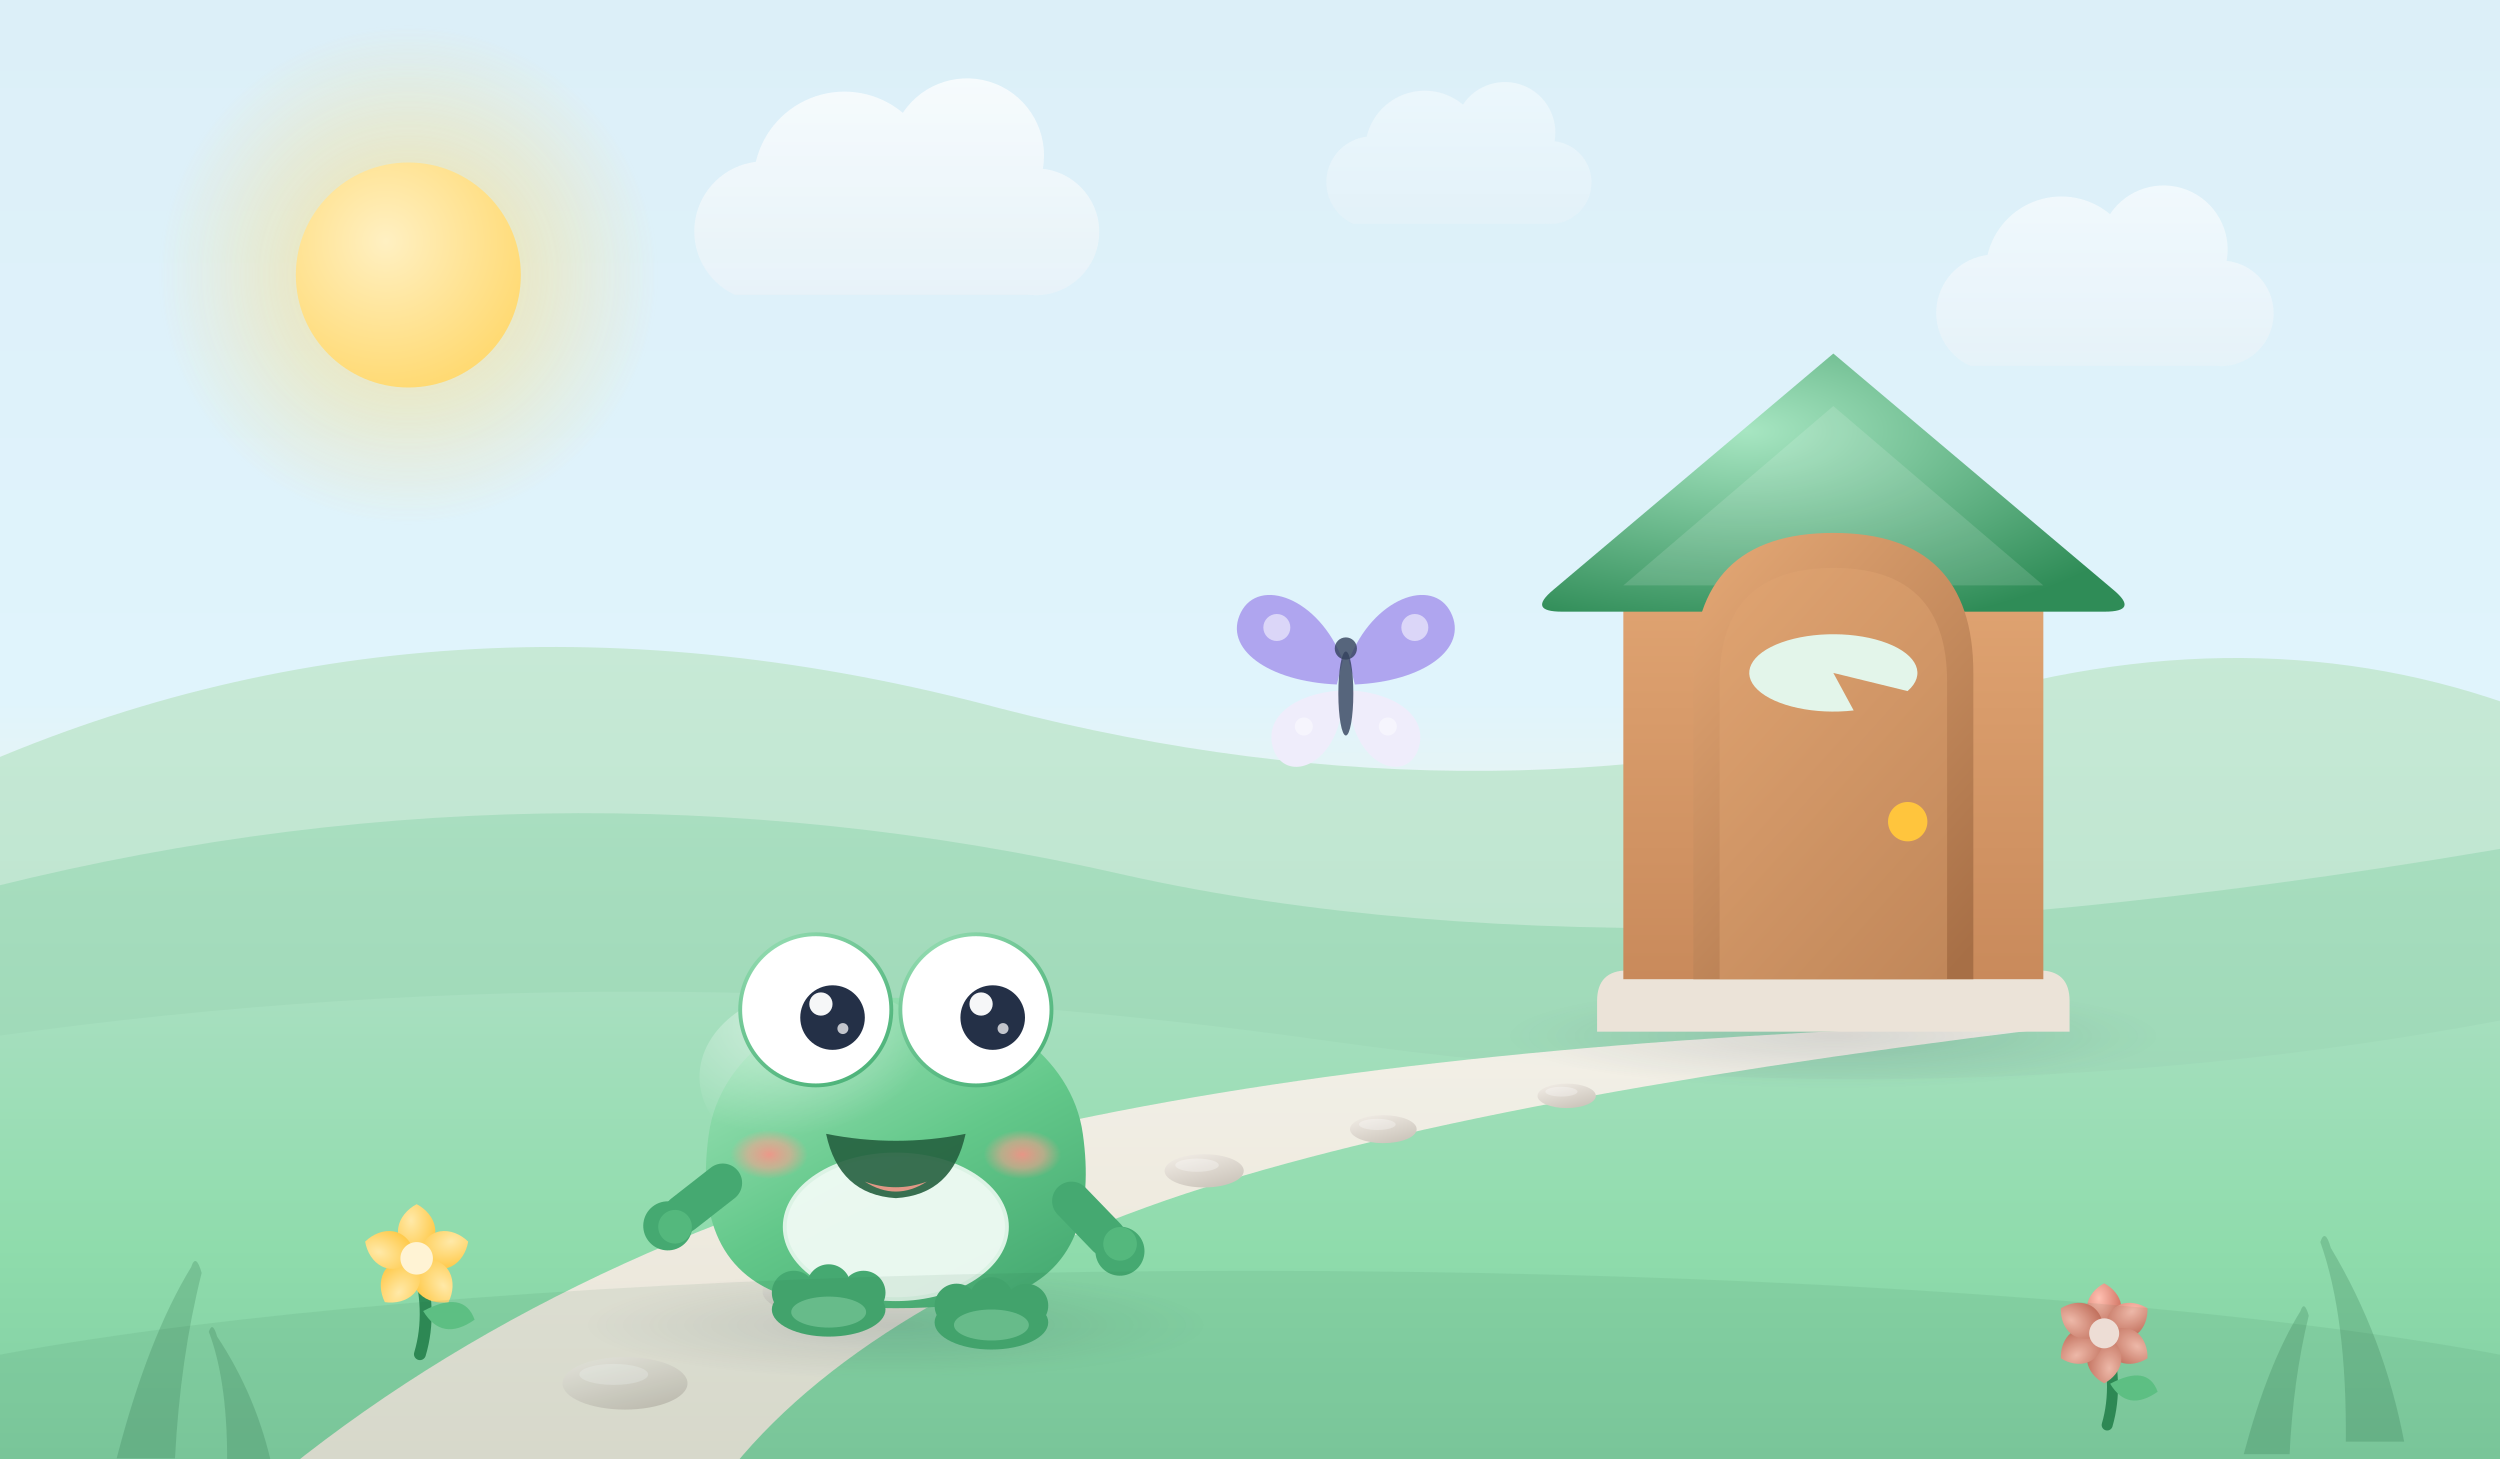
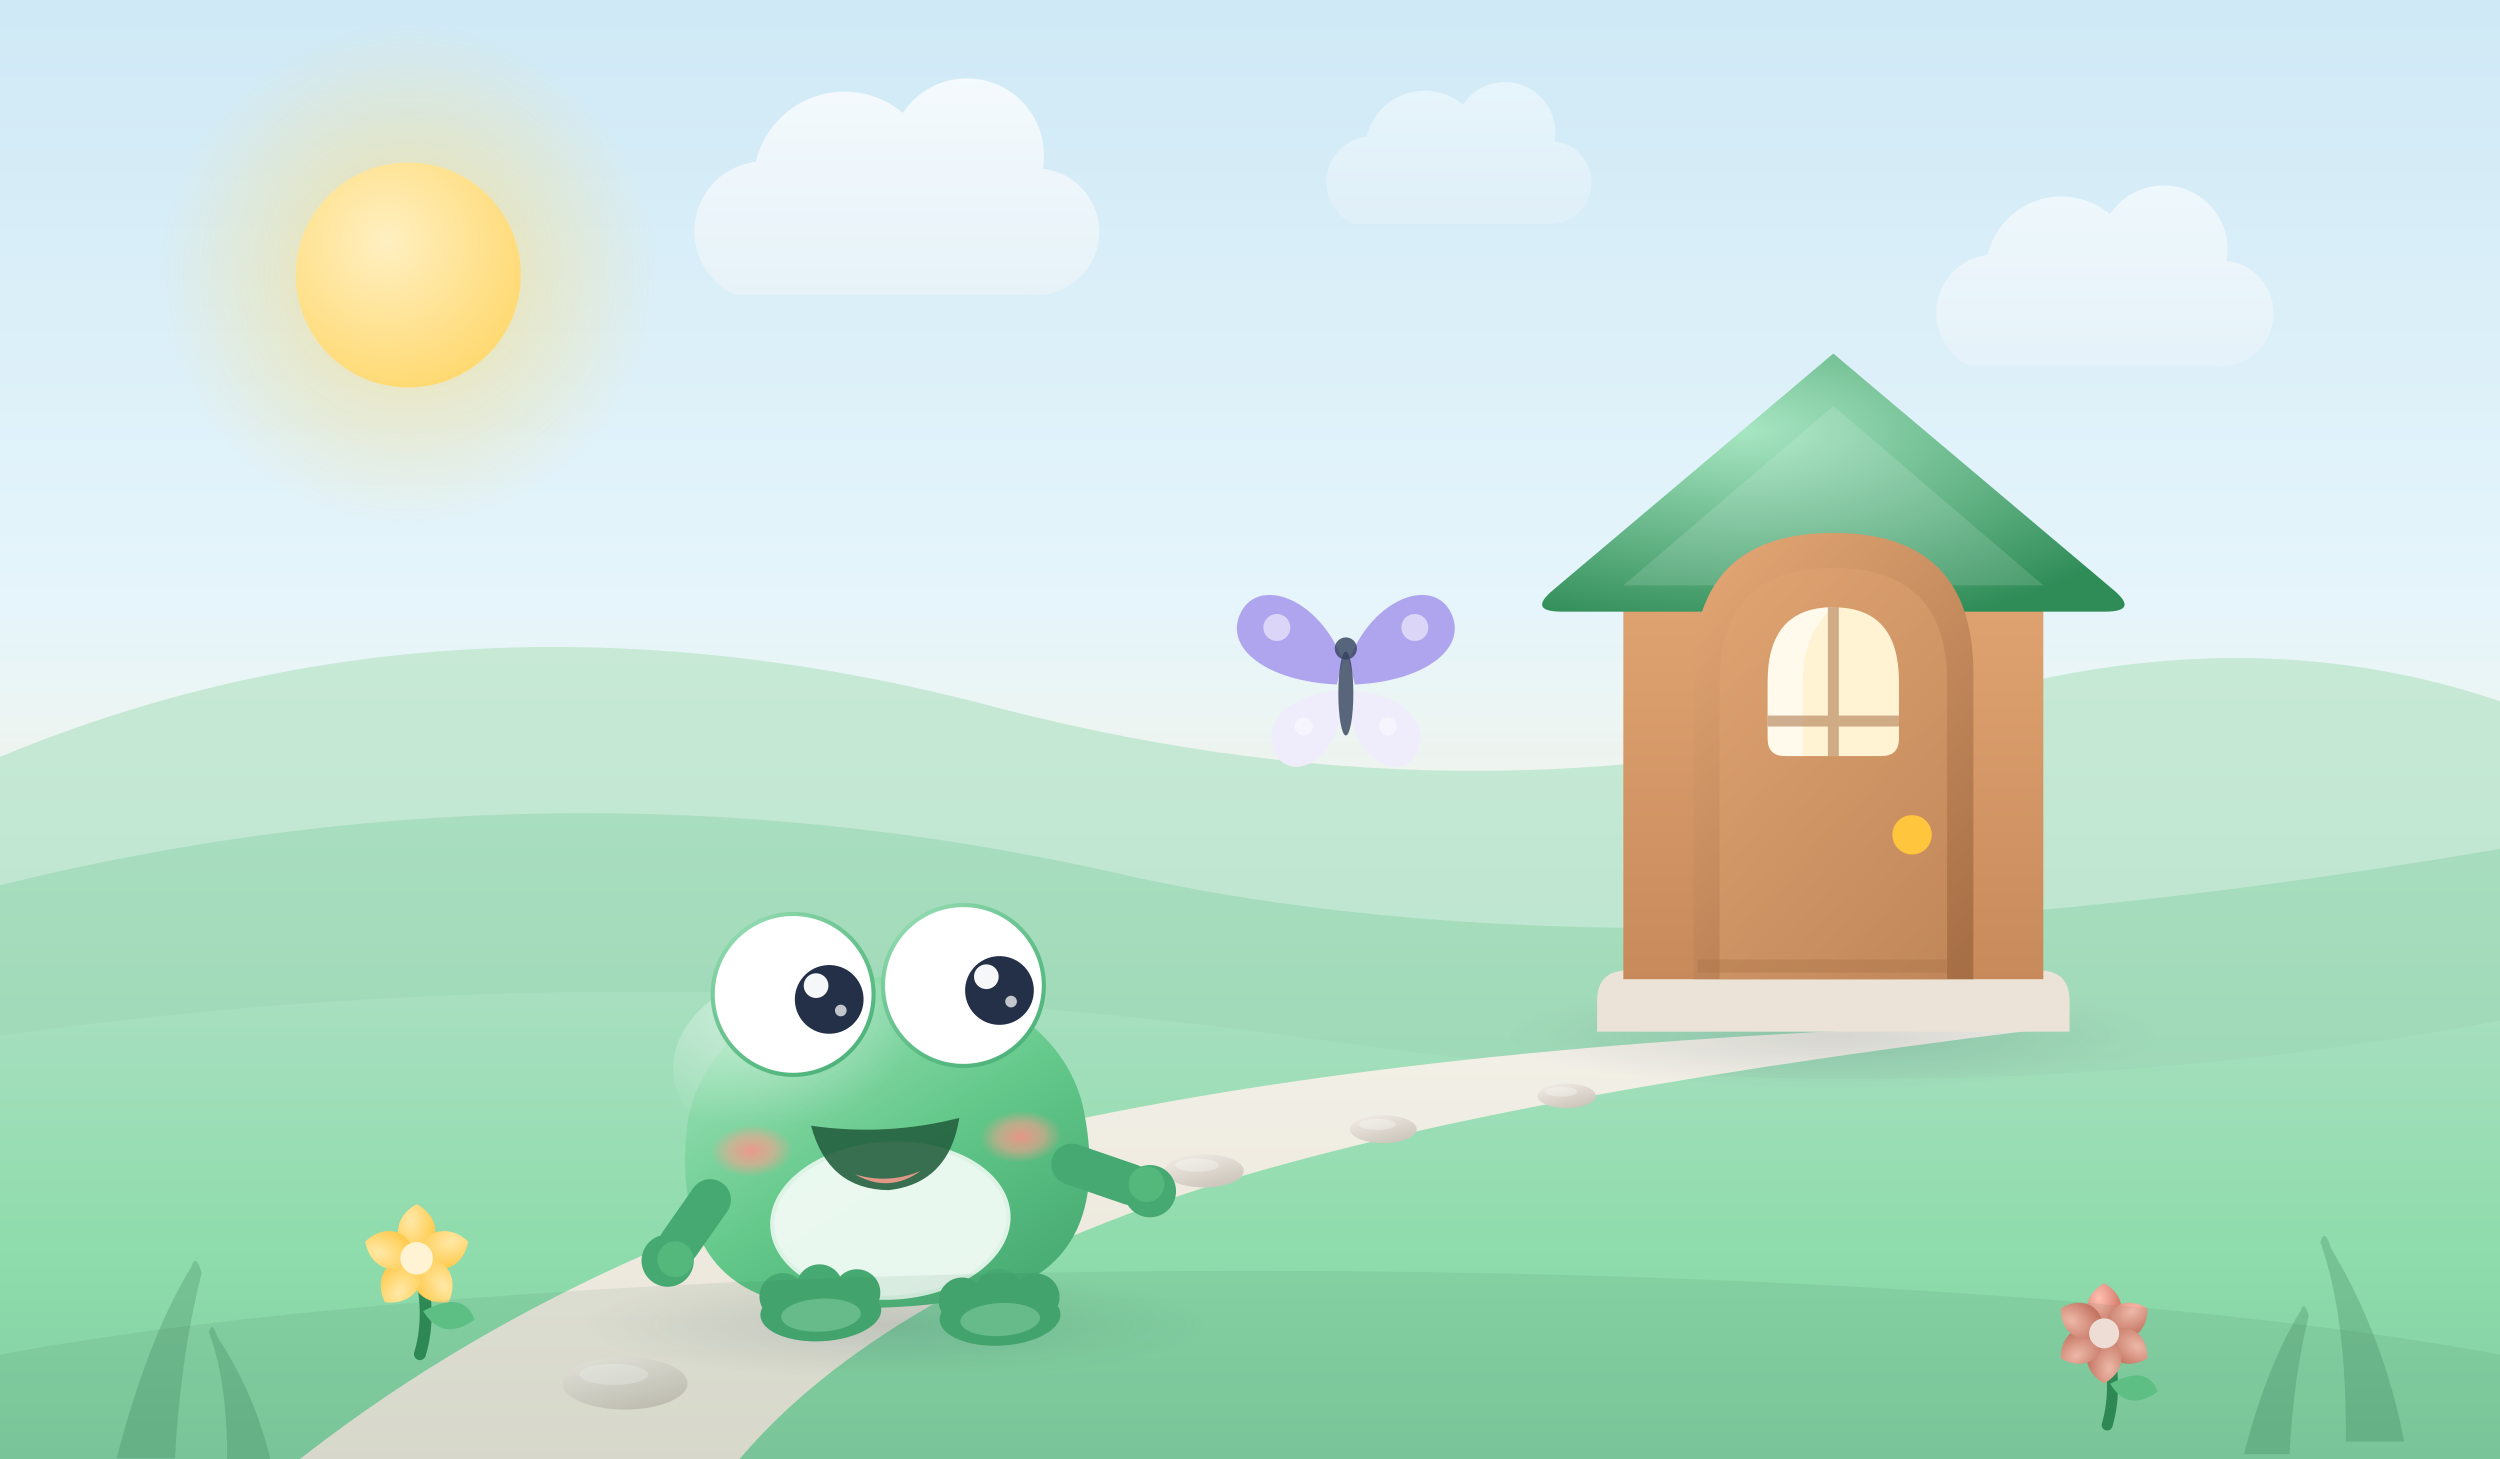
<svg xmlns="http://www.w3.org/2000/svg" viewBox="0 0 1200 700" width="1200" height="700">
  <defs>
    <linearGradient id="cloudFill" x1="0" y1="0" x2="0" y2="1">
      <stop offset="0" stop-color="#FFFFFF" />
      <stop offset="1" stop-color="#EAF3F8" />
    </linearGradient>
    <radialGradient id="greenBall" cx="0.35" cy="0.3" r="0.8">
      <stop offset="0" stop-color="#A7E6C2" />
      <stop offset="1" stop-color="#2F8C57" />
    </radialGradient>
    <linearGradient id="ground" x1="0" y1="0" x2="0" y2="1">
      <stop offset="0" stop-color="#A8DFC0" />
      <stop offset="0.5" stop-color="#8FDCAC" />
      <stop offset="1" stop-color="#7ECBA0" />
    </linearGradient>
    <linearGradient id="hillFar" x1="0" y1="0" x2="0" y2="1">
      <stop offset="0" stop-color="#C7E9D6" />
      <stop offset="1" stop-color="#AEDFC4" />
    </linearGradient>
    <linearGradient id="hillMid" x1="0" y1="0" x2="0" y2="1">
      <stop offset="0" stop-color="#A9DEC0" />
      <stop offset="1" stop-color="#8CD1A9" />
    </linearGradient>
    <linearGradient id="hopBody" x1="0.2" y1="0" x2="0.85" y2="1">
      <stop offset="0" stop-color="#9FE3B9" />
      <stop offset="0.52" stop-color="#63C88A" />
      <stop offset="1" stop-color="#45A971" />
    </linearGradient>
    <radialGradient id="hopCheek" cx="0.5" cy="0.5" r="0.5">
      <stop offset="0" stop-color="#FF8E86" stop-opacity="0.85" />
      <stop offset="0.55" stop-color="#FF9F8F" stop-opacity="0.55" />
      <stop offset="1" stop-color="#FF9F8F" stop-opacity="0" />
    </radialGradient>
    <radialGradient id="hopEyeDome" cx="0.36" cy="0.28" r="0.75">
      <stop offset="0" stop-color="#A9E8C2" />
      <stop offset="1" stop-color="#4FB47B" />
    </radialGradient>
    <radialGradient id="hopSheen" cx="0.34" cy="0.22" r="0.6">
      <stop offset="0" stop-color="#FFFFFF" stop-opacity="0.45" />
      <stop offset="1" stop-color="#FFFFFF" stop-opacity="0" />
    </radialGradient>
    <radialGradient id="peachBall" cx="0.35" cy="0.3" r="0.8">
      <stop offset="0" stop-color="#FFC0B2" />
      <stop offset="1" stop-color="#C96755" />
    </radialGradient>
    <linearGradient id="shoreSand" x1="0" y1="0" x2="0" y2="1">
      <stop offset="0" stop-color="#F7F1E9" />
      <stop offset="1" stop-color="#EBE3D8" />
    </linearGradient>
    <linearGradient id="skyWarm" x1="0" y1="0" x2="0" y2="1">
-       <stop offset="0" stop-color="#DCEFF8" />
-       <stop offset="0.48" stop-color="#E0F4FC" />
-       <stop offset="0.8" stop-color="#FFF3D4" />
-       <stop offset="1" stop-color="#FFF1E6" />
+       <stop offset="0" stop-color="#CFE9F6" />
+       <stop offset="0.42" stop-color="#E6F5FB" />
+       <stop offset="0.75" stop-color="#FFF3D4" />
+       <stop offset="1" stop-color="#FFF0E2" />
    </linearGradient>
    <radialGradient id="softShadow" cx="0.5" cy="0.5" r="0.5">
      <stop offset="0" stop-color="#243047" stop-opacity="0.14" />
      <stop offset="1" stop-color="#243047" stop-opacity="0" />
    </radialGradient>
    <linearGradient id="stoneGrad" x1="0.25" y1="0" x2="0.85" y2="1">
      <stop offset="0" stop-color="#EFEAE3" />
      <stop offset="1" stop-color="#C9C2B8" />
    </linearGradient>
    <radialGradient id="sunDisc" cx="0.4" cy="0.35" r="0.75">
      <stop offset="0" stop-color="#FFF0C2" />
      <stop offset="1" stop-color="#FFD769" />
    </radialGradient>
    <radialGradient id="sunGlow" cx="0.5" cy="0.5" r="0.5">
      <stop offset="0" stop-color="#FFD769" stop-opacity="0.95" />
      <stop offset="0.45" stop-color="#FFD769" stop-opacity="0.45" />
      <stop offset="1" stop-color="#FFD769" stop-opacity="0" />
    </radialGradient>
    <linearGradient id="woodGrad" x1="0.2" y1="0" x2="0.9" y2="1">
      <stop offset="0" stop-color="#E0A472" />
      <stop offset="1" stop-color="#A76F46" />
    </linearGradient>
    <linearGradient id="woodGradV" x1="0" y1="0" x2="0" y2="1">
      <stop offset="0" stop-color="#E0A472" />
      <stop offset="1" stop-color="#C98A5B" />
    </linearGradient>
    <radialGradient id="yellowBall" cx="0.35" cy="0.3" r="0.8">
      <stop offset="0" stop-color="#FFE9A8" />
      <stop offset="1" stop-color="#FFC53D" />
    </radialGradient>
  </defs>
  <rect x="0" y="0" width="1200" height="700" fill="url(#skyWarm)" />
  <circle cx="196" cy="132" r="120" fill="url(#sunGlow)" opacity="0.75" />
  <circle cx="196" cy="132" r="54" fill="url(#sunDisc)" />
  <g opacity="0.75">
    <path d="     M 352.72 141.52     a 33.6 33.6 0 0 1 10.08 -63.84     a 43.68 43.68 0 0 1 70.56 -23.52     a 36.96 36.96 0 0 1 67.2 26.88     a 30.24 30.24 0 0 1 -6.72 60.48     Z" fill="url(#cloudFill)" />
  </g>
  <g opacity="0.6">
    <path d="     M 945.6 175.6     a 28 28 0 0 1 8.4 -53.2     a 36.4 36.4 0 0 1 58.8 -19.6     a 30.8 30.8 0 0 1 56 22.4     a 25.2 25.2 0 0 1 -5.6 50.4     Z" fill="url(#cloudFill)" />
  </g>
  <g opacity="0.45">
    <path d="     M 649.4 107.4     a 22 22 0 0 1 6.6 -41.8     a 28.6 28.6 0 0 1 46.2 -15.4     a 24.2 24.2 0 0 1 44 17.6     a 19.8 19.8 0 0 1 -4.4 39.6     Z" fill="url(#cloudFill)" />
  </g>
  <path d="M -20 372 Q 210 268 480 340 Q 720 402 940 336 Q 1090 292 1220 344 L 1220 720 L -20 720 Z" fill="url(#hillFar)" />
  <path d="M -20 430 Q 260 356 540 420 Q 800 478 1220 404 L 1220 720 L -20 720 Z" fill="url(#hillMid)" />
  <path d="M -20 500 Q 300 452 640 500 Q 940 542 1220 486 L 1220 720 L -20 720 Z" fill="url(#ground)" />
  <path d="M 120 720 Q 260 600 470 548 Q 640 506 900 494 L 980 494 Q 700 528 560 576 Q 400 632 340 720 Z" fill="url(#shoreSand)" opacity="0.95" />
  <ellipse cx="300" cy="664" rx="30" ry="12.6" fill="url(#stoneGrad)" />
  <ellipse cx="294.6" cy="659.72" rx="16.5" ry="5.04" fill="#FFFFFF" opacity="0.3" />
  <ellipse cx="392" cy="620" rx="26" ry="10.92" fill="url(#stoneGrad)" />
  <ellipse cx="387.32" cy="616.29" rx="14.3" ry="4.37" fill="#FFFFFF" opacity="0.3" />
  <ellipse cx="486" cy="588" rx="22" ry="9.24" fill="url(#stoneGrad)" />
  <ellipse cx="482.04" cy="584.86" rx="12.1" ry="3.7" fill="#FFFFFF" opacity="0.3" />
  <ellipse cx="578" cy="562" rx="19" ry="7.98" fill="url(#stoneGrad)" />
  <ellipse cx="574.58" cy="559.29" rx="10.45" ry="3.19" fill="#FFFFFF" opacity="0.3" />
  <ellipse cx="664" cy="542" rx="16" ry="6.72" fill="url(#stoneGrad)" />
  <ellipse cx="661.12" cy="539.72" rx="8.8" ry="2.69" fill="#FFFFFF" opacity="0.3" />
  <ellipse cx="752" cy="526" rx="14" ry="5.88" fill="url(#stoneGrad)" />
  <ellipse cx="749.48" cy="524" rx="7.7" ry="2.35" fill="#FFFFFF" opacity="0.3" />
  <g transform="translate(880 470) scale(1.05)">
    <ellipse cx="0" cy="26" rx="150" ry="24" fill="url(#softShadow)" />
    <path d="M -108 10 q 0 -14 14 -14 h 188 q 14 0 14 14 v 14 h -216 Z" fill="#EBE3D8" />
    <path d="M -96 0 v -170 q 0 -14 14 -14 h 164 q 14 0 14 14 V 0 Z" fill="url(#woodGradV)" />
    <path d="M 0 -286 L 128 -178 q 12 10 -4 10 H -124 q -16 0 -4 -10 Z" fill="url(#greenBall)" />
    <path d="M 0 -262 L 96 -180 H -96 Z" fill="#FFFFFF" opacity="0.13" />
    <path d="M -64 0 v -140 q 0 -64 64 -64 q 64 0 64 64 V 0 Z" fill="url(#woodGrad)" />
    <path d="M -52 0 v -136 q 0 -52 52 -52 q 52 0 52 52 V 0 Z" fill="#E0A472" opacity="0.45" />
-     <g transform="translate(0 -140) scale(0.62)">
-       <path d="M 15 27.67 A 62 28.52 0 1 1 54.74 13.39 L 0 0 Z" fill="#E3F5EA" />
-     </g>
-     <circle cx="34" cy="-72" r="9" fill="#FFC53D" />
+     <path d="M -30 -136 q 0 -34 30 -34 q 30 0 30 34 v 26 q 0 8 -8 8 h -44 q -8 0 -8 -8 Z" fill="#FFF3D4" />
+     <path d="M -30 -136 q 0 -34 30 -34 q -14 12 -14 34 v 34 h -8 q -8 0 -8 -8 Z" fill="#FFFFFF" opacity="0.55" />
+     <path d="M -30 -118 h 60 M 0 -170 v 68" stroke="#A76F46" stroke-width="5" opacity="0.55" />
+     <circle cx="36" cy="-66" r="9" fill="#FFC53D" />
+     <path d="M -62 -6 h 124" stroke="#A76F46" stroke-width="6" opacity="0.35" />
  </g>
  <ellipse cx="430" cy="636" rx="150" ry="26" fill="url(#softShadow)" />
-   <g transform="translate(430 636) scale(0.62) translate(-256 -440)">
+   <g transform="translate(430 636) rotate(-3) scale(0.66) translate(-256 -440)">
    <path d="     M 256 186.7     C 330.5 186.7, 392.7 232.4, 400.8 292.2     C 408.9 350, 396.6 400, 340 418     C 300 430, 212 430, 172 418     C 115.4 400, 103.1 350, 111.2 292.2     C 119.3 232.4, 181.5 186.7, 256 186.7     Z" fill="url(#hopBody)" />
    <ellipse cx="200" cy="248" rx="96" ry="70" fill="url(#hopSheen)" />
-     <g transform="translate(122 330) rotate(142)">
+     <g transform="translate(126 342) rotate(128)">
      <rect x="-15" y="-15" width="69" height="30" rx="15" fill="#45A971" />
      <circle cx="54" cy="0" r="19" fill="#45A971" />
      <circle cx="50" cy="-4" r="13" fill="#63C88A" opacity="0.5" />
    </g>
-     <g transform="translate(392 344) rotate(46)">
-       <rect x="-15" y="-15" width="69" height="30" rx="15" fill="#45A971" />
-       <circle cx="54" cy="0" r="19" fill="#45A971" />
-       <circle cx="50" cy="-4" r="13" fill="#63C88A" opacity="0.5" />
+     <g transform="translate(390 330) rotate(22)">
+       <rect x="-15" y="-15" width="75" height="30" rx="15" fill="#45A971" />
+       <circle cx="60" cy="0" r="19" fill="#45A971" />
+       <circle cx="56" cy="-4" r="13" fill="#63C88A" opacity="0.5" />
    </g>
    <ellipse cx="256" cy="364" rx="86" ry="56" fill="#F0FBF4" opacity="0.95" />
    <ellipse cx="256" cy="364" rx="86" ry="56" fill="none" stroke="#DCF3E5" stroke-width="3" />
-     <g transform="translate(204 426) scale(1 1)">
+     <g transform="translate(202 426) scale(1 1)">
      <ellipse cx="0" cy="2" rx="44" ry="21" fill="#45A971" />
      <circle cx="-27" cy="-11" r="17" fill="#45A971" />
      <circle cx="0" cy="-16" r="17" fill="#45A971" />
      <circle cx="27" cy="-11" r="17" fill="#45A971" />
      <ellipse cx="0" cy="4" rx="29" ry="12" fill="#9FE3B9" opacity="0.45" />
    </g>
-     <g transform="translate(330 436) scale(-1 1)">
+     <g transform="translate(332 436) scale(-1 1)">
      <ellipse cx="0" cy="2" rx="44" ry="21" fill="#45A971" />
      <circle cx="-27" cy="-11" r="17" fill="#45A971" />
      <circle cx="0" cy="-16" r="17" fill="#45A971" />
      <circle cx="27" cy="-11" r="17" fill="#45A971" />
      <ellipse cx="0" cy="4" rx="29" ry="12" fill="#9FE3B9" opacity="0.45" />
    </g>
    <g>
      <circle cx="194" cy="196" r="60" fill="url(#hopEyeDome)" />
      <ellipse cx="194" cy="196" rx="57" ry="57" fill="#FFFFFF" />
-       <circle cx="207" cy="202" r="25" fill="#243047" />
-       <circle cx="198" cy="191.5" r="9" fill="#FFFFFF" opacity="0.96" />
-       <circle cx="215" cy="210.5" r="4.25" fill="#FFFFFF" opacity="0.72" />
+       <circle cx="220" cy="201" r="25" fill="#243047" />
+       <circle cx="211" cy="190.5" r="9" fill="#FFFFFF" opacity="0.96" />
+       <circle cx="228" cy="209.5" r="4.25" fill="#FFFFFF" opacity="0.72" />
    </g>
    <g>
      <circle cx="318" cy="196" r="60" fill="url(#hopEyeDome)" />
      <ellipse cx="318" cy="196" rx="57" ry="57" fill="#FFFFFF" />
-       <circle cx="331" cy="202" r="25" fill="#243047" />
-       <circle cx="322" cy="191.5" r="9" fill="#FFFFFF" opacity="0.96" />
-       <circle cx="339" cy="210.5" r="4.25" fill="#FFFFFF" opacity="0.72" />
+       <circle cx="344" cy="201" r="25" fill="#243047" />
+       <circle cx="335" cy="190.5" r="9" fill="#FFFFFF" opacity="0.96" />
+       <circle cx="352" cy="209.5" r="4.25" fill="#FFFFFF" opacity="0.72" />
    </g>
    <ellipse cx="158" cy="308" rx="30" ry="19" fill="url(#hopCheek)" />
    <ellipse cx="354" cy="308" rx="30" ry="19" fill="url(#hopCheek)" />
    <path d="M 202 292 Q 256 302.8 310 292 Q 300 339.1 256 341.8 Q 212 339.1 202 292 Z" fill="#25603F" opacity="0.9" />
    <path d="M 232 329 Q 256 344.4 280 329 Q 256 337.7 232 329 Z" fill="#FF9F8F" opacity="0.85" />
  </g>
  <g fill="#1B5E39" opacity="0.2">
    <path d="M 56 700     Q 70.9 642.4 91.76 608.2     Q 94 601.2 96.8 611     Q 86.5 652 84 700 Z" />
    <path d="M 109 706     Q 109.65 664 100.24 639.3     Q 102 633.8 104.2 641.5     Q 123.75 671 131 706 Z" />
    <path d="M 1126 692     Q 1126.5 632 1113.76 596.2     Q 1116 589.2 1118.8 599     Q 1144.5 642 1154 692 Z" />
    <path d="M 1077 698     Q 1088.45 654.8 1104.24 629.3     Q 1106 623.8 1108.2 631.5     Q 1100.75 662 1099 698 Z" />
  </g>
  <path d="M 200 604 q 7.8 25.3 1.56 46" fill="none" stroke="#2F8C57" stroke-width="5.72" stroke-linecap="round" />
  <path d="M 203.12 629.3 q 19.5 -10.4 24.7 4.16 q -15.6 10.92 -24.7 -4.16 Z" fill="#63C88A" />
  <g transform="translate(200 604) rotate(0)">
    <path d="M 0 0 C 14.56 -9.1 9.03 -21.32 0 -26 C -9.03 -21.32 -14.56 -9.1 0 0 Z" fill="url(#yellowBall)" />
  </g>
  <g transform="translate(200 604) rotate(72)">
    <path d="M 0 0 C 14.56 -9.1 9.03 -21.32 0 -26 C -9.03 -21.32 -14.56 -9.1 0 0 Z" fill="url(#yellowBall)" />
  </g>
  <g transform="translate(200 604) rotate(144)">
    <path d="M 0 0 C 14.56 -9.1 9.03 -21.32 0 -26 C -9.03 -21.32 -14.56 -9.1 0 0 Z" fill="url(#yellowBall)" />
  </g>
  <g transform="translate(200 604) rotate(216)">
    <path d="M 0 0 C 14.56 -9.1 9.03 -21.32 0 -26 C -9.03 -21.32 -14.56 -9.1 0 0 Z" fill="url(#yellowBall)" />
  </g>
  <g transform="translate(200 604) rotate(288)">
    <path d="M 0 0 C 14.56 -9.1 9.03 -21.32 0 -26 C -9.03 -21.32 -14.56 -9.1 0 0 Z" fill="url(#yellowBall)" />
  </g>
  <circle cx="200" cy="604" r="7.8" fill="#FFF3D4" />
  <path d="M 1010 640 q 7.2 24.2 1.44 44" fill="none" stroke="#2F8C57" stroke-width="5.28" stroke-linecap="round" />
  <path d="M 1012.88 664.2 q 18 -9.6 22.8 3.84 q -14.4 10.08 -22.8 -3.84 Z" fill="#63C88A" />
  <g transform="translate(1010 640) rotate(0)">
    <path d="M 0 0 C 13.44 -8.4 8.33 -19.68 0 -24 C -8.33 -19.68 -13.44 -8.4 0 0 Z" fill="url(#peachBall)" />
  </g>
  <g transform="translate(1010 640) rotate(60)">
    <path d="M 0 0 C 13.44 -8.4 8.33 -19.68 0 -24 C -8.33 -19.68 -13.44 -8.4 0 0 Z" fill="url(#peachBall)" />
  </g>
  <g transform="translate(1010 640) rotate(120)">
    <path d="M 0 0 C 13.44 -8.4 8.33 -19.68 0 -24 C -8.33 -19.68 -13.44 -8.4 0 0 Z" fill="url(#peachBall)" />
  </g>
  <g transform="translate(1010 640) rotate(180)">
    <path d="M 0 0 C 13.44 -8.4 8.33 -19.68 0 -24 C -8.33 -19.68 -13.44 -8.4 0 0 Z" fill="url(#peachBall)" />
  </g>
  <g transform="translate(1010 640) rotate(240)">
    <path d="M 0 0 C 13.44 -8.4 8.33 -19.68 0 -24 C -8.33 -19.68 -13.44 -8.4 0 0 Z" fill="url(#peachBall)" />
  </g>
  <g transform="translate(1010 640) rotate(300)">
    <path d="M 0 0 C 13.44 -8.4 8.33 -19.68 0 -24 C -8.33 -19.68 -13.44 -8.4 0 0 Z" fill="url(#peachBall)" />
  </g>
  <circle cx="1010" cy="640" r="7.2" fill="#FFE8E3" />
  <g transform="translate(646 330) scale(0.72)">
    <path d="M 2 -18 C 18 -60 58 -74 70 -50 C 82 -26 52 -4 6 -2 Z" fill="#AFA5EF" />
    <path d="M 4 2 C 34 4 56 20 48 42 C 40 62 12 54 4 22 Z" fill="#EFEDFB" />
    <circle cx="46" cy="-40" r="9" fill="#FFFFFF" opacity="0.55" />
    <circle cx="28" cy="26" r="6" fill="#FFFFFF" opacity="0.45" />
    <g transform="scale(-1 1)">
      <path d="M 2 -18 C 18 -60 58 -74 70 -50 C 82 -26 52 -4 6 -2 Z" fill="#AFA5EF" />
      <path d="M 4 2 C 34 4 56 20 48 42 C 40 62 12 54 4 22 Z" fill="#EFEDFB" />
      <circle cx="46" cy="-40" r="9" fill="#FFFFFF" opacity="0.55" />
      <circle cx="28" cy="26" r="6" fill="#FFFFFF" opacity="0.45" />
    </g>
    <ellipse cx="0" cy="4" rx="5" ry="28" fill="#33415C" opacity="0.8" />
    <circle cx="0" cy="-26" r="7.4" fill="#33415C" opacity="0.8" />
  </g>
  <ellipse cx="600" cy="700" rx="720" ry="90" fill="#1B5E39" opacity="0.08" />
</svg>
